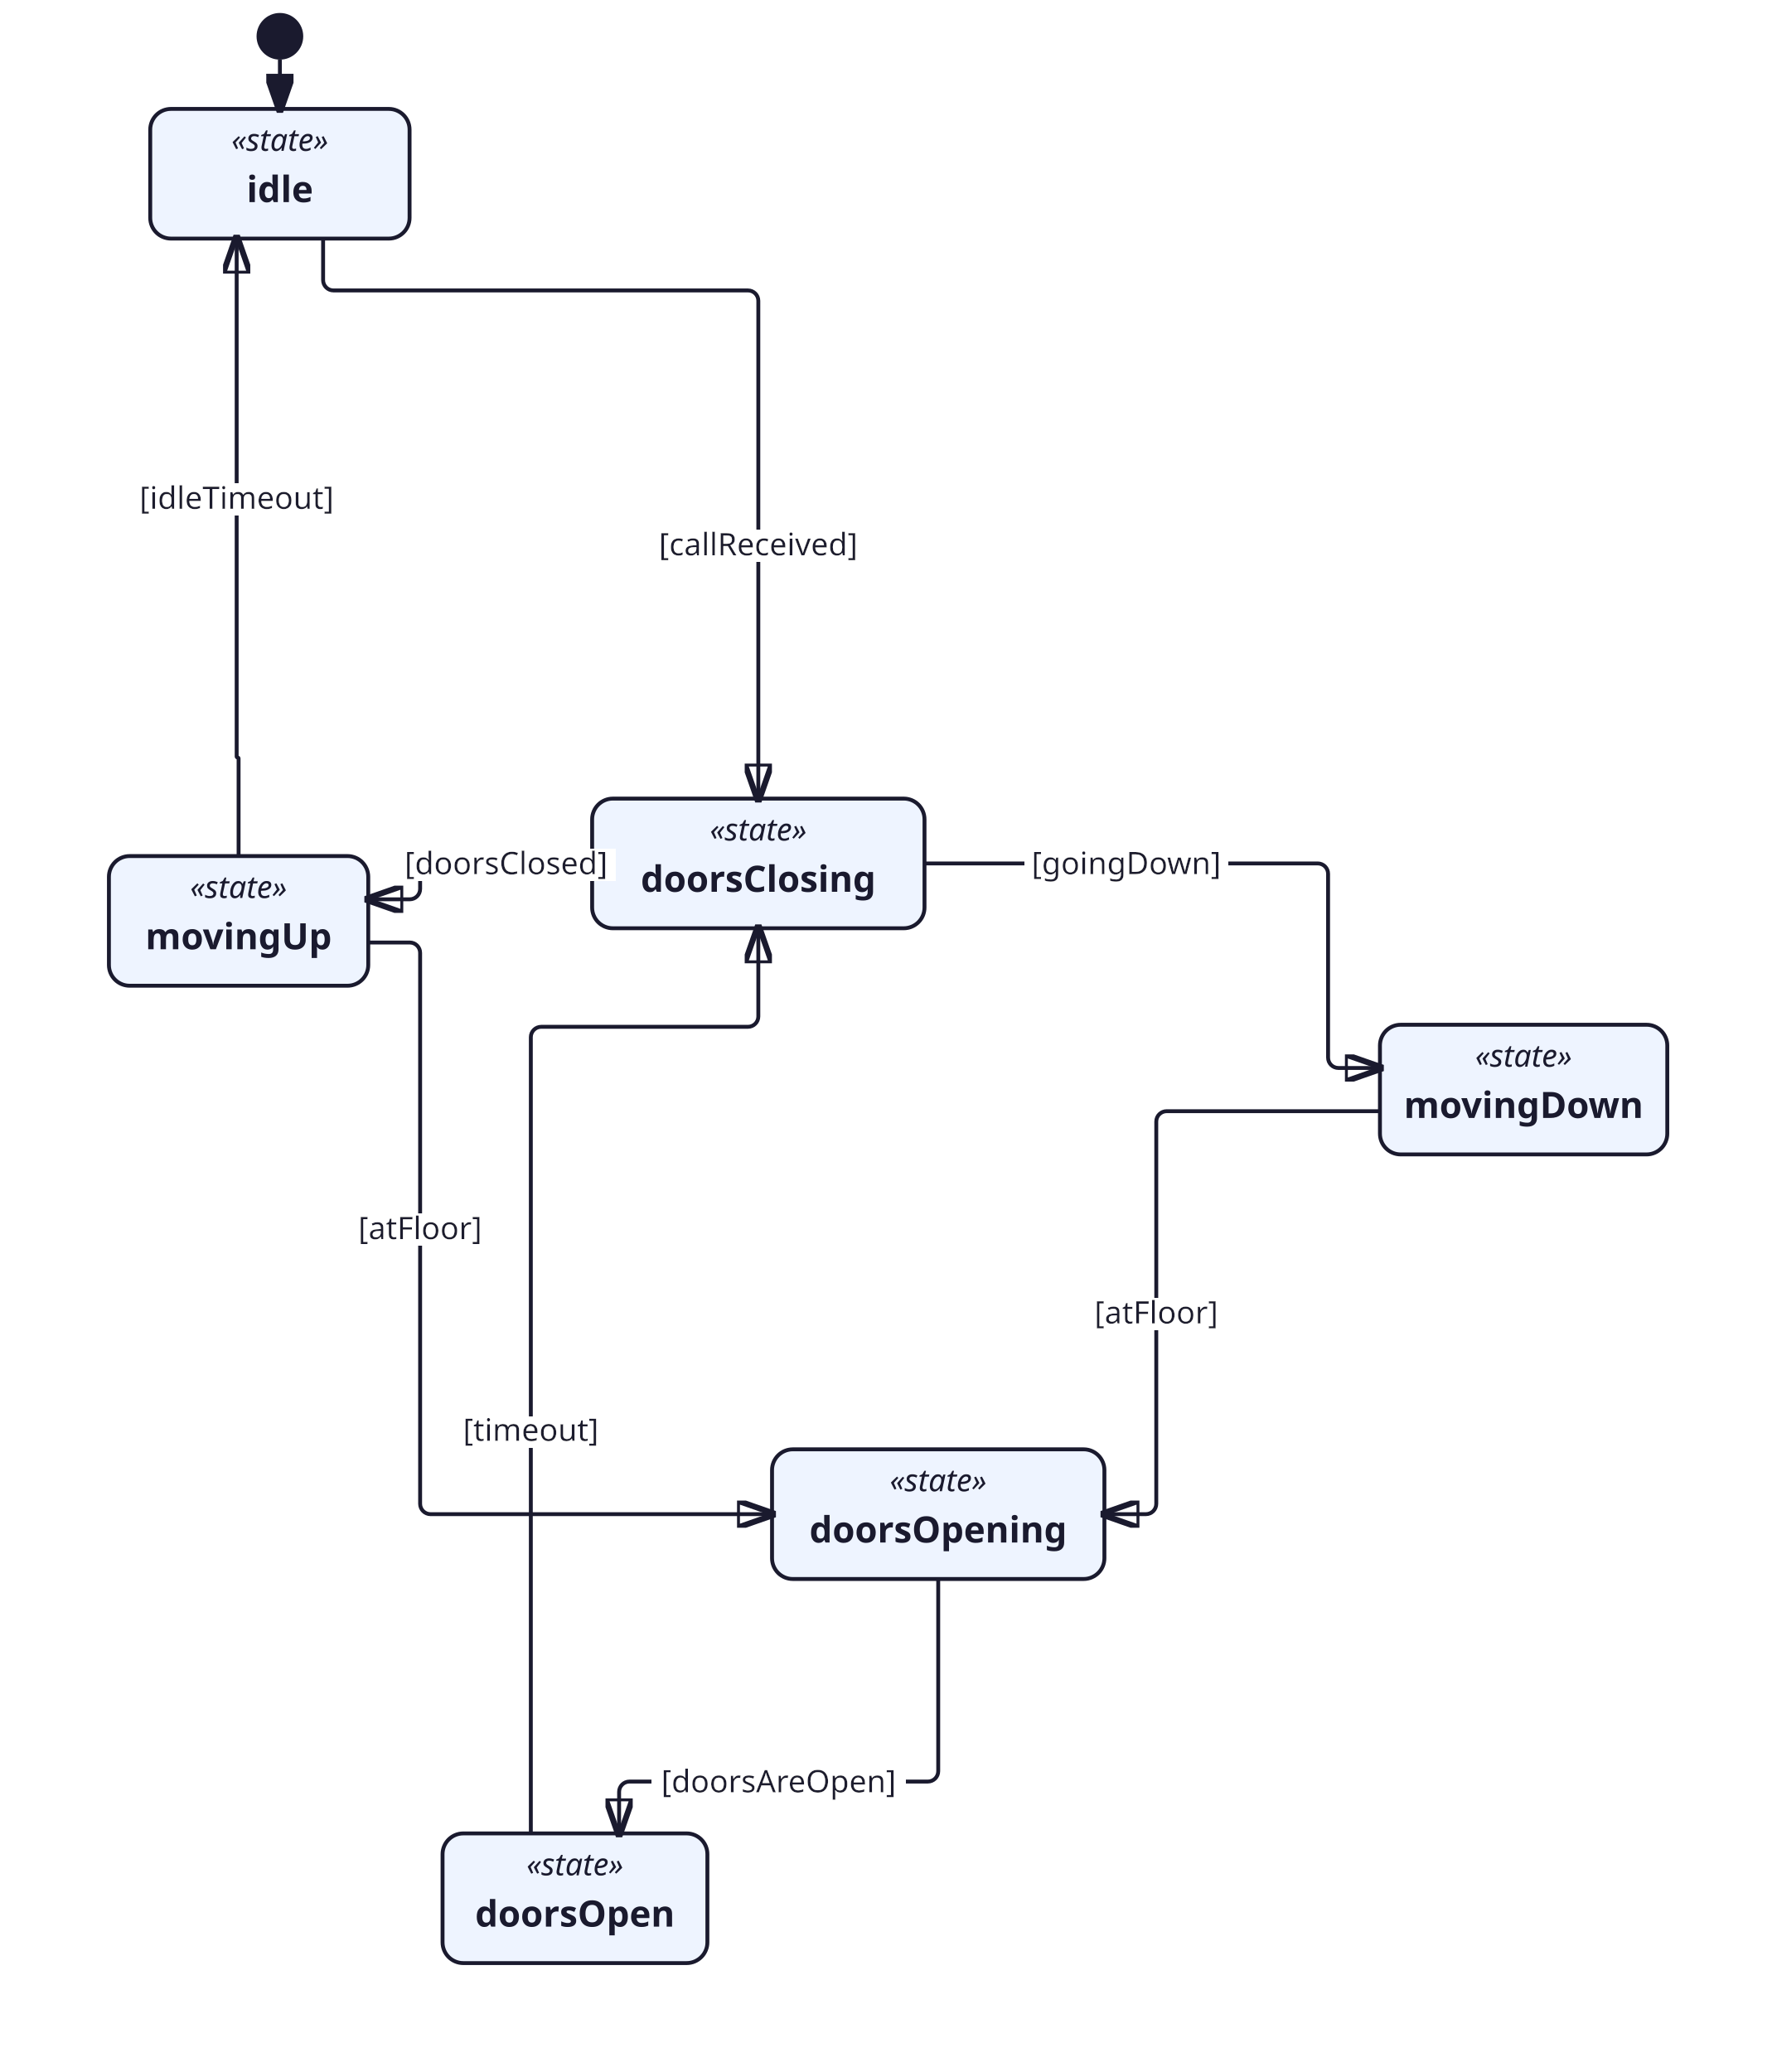
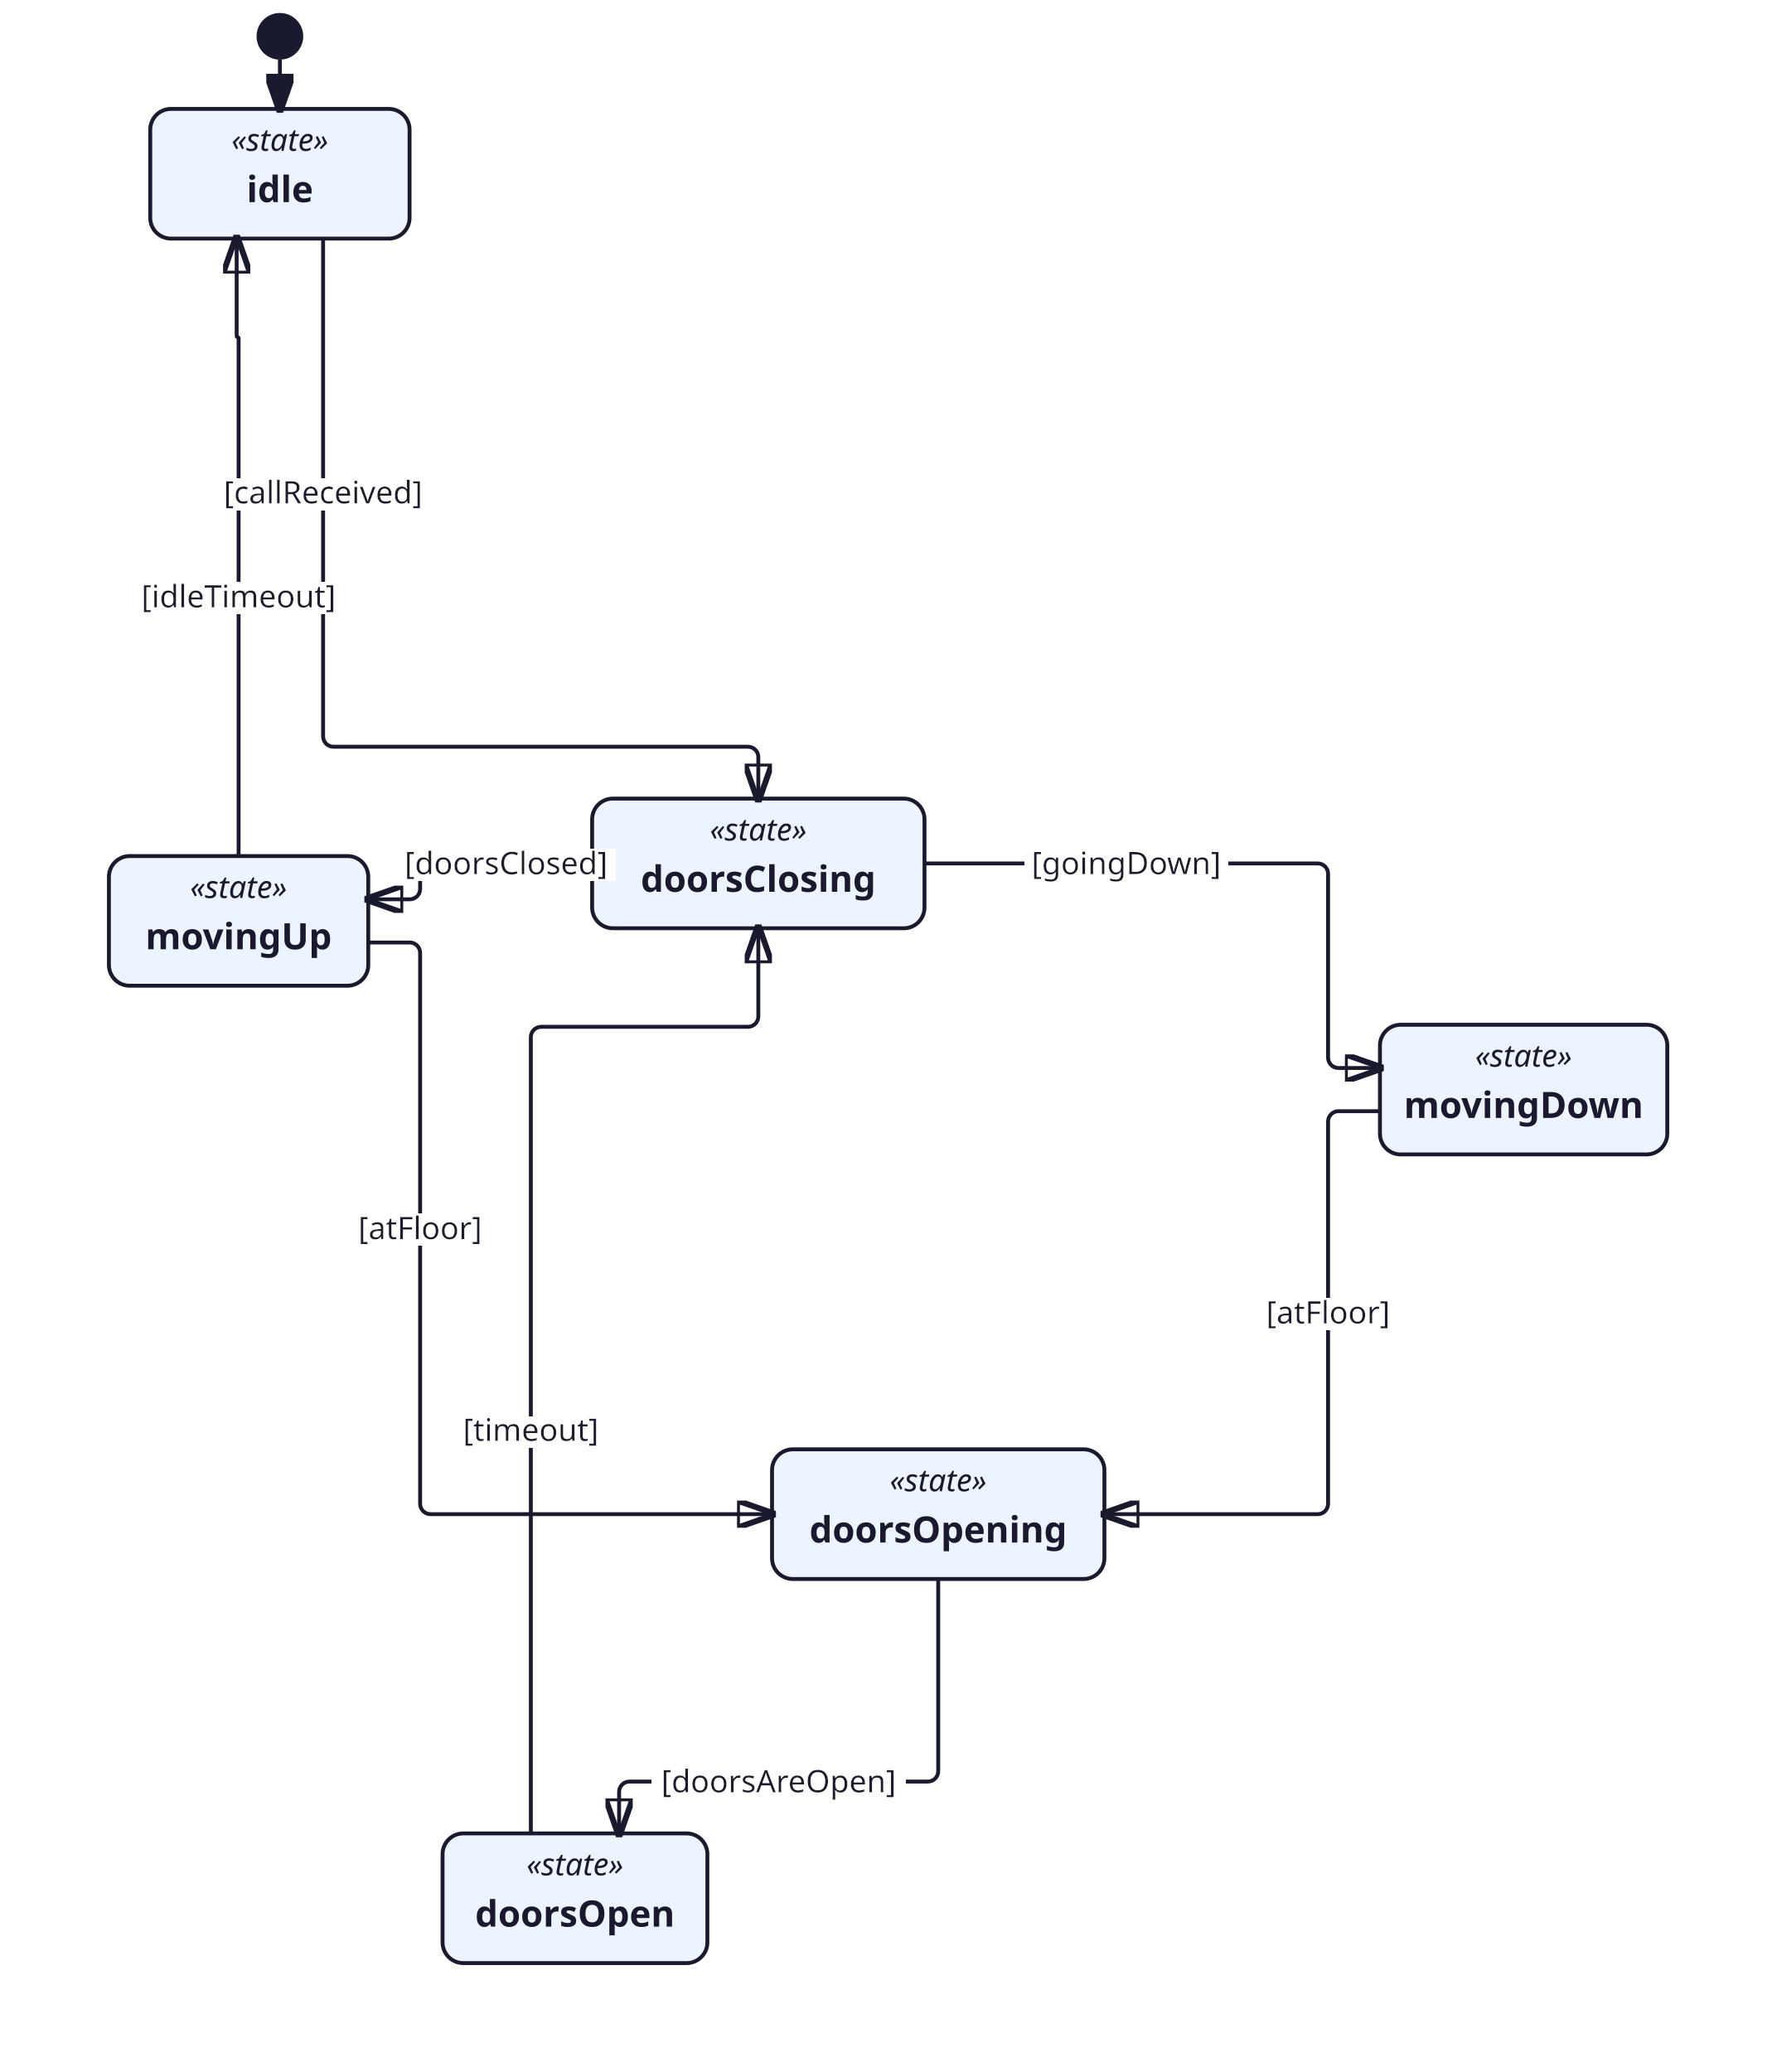
<svg xmlns="http://www.w3.org/2000/svg" width="684.91" height="798.99" viewBox="0 0 684.91 798.99">
  <defs>
    <marker id="arrowhead-open" markerWidth="10" markerHeight="7" refX="9" refY="3.5" orient="auto">
      <polygon points="0 0, 10 3.5, 0 7" fill="none" stroke="#1A1A2E" stroke-width="1.50" />
    </marker>
    <marker id="arrowhead-filled" markerWidth="10" markerHeight="7" refX="9" refY="3.5" orient="auto">
      <polygon points="0 0, 10 3.5, 0 7" fill="#1A1A2E" stroke="#1A1A2E" stroke-width="1.50" />
    </marker>
    <marker id="arrowhead-open-crossbar" markerWidth="10" markerHeight="7" refX="9" refY="3.5" orient="auto">
      <polygon points="0 0, 10 3.5, 0 7" fill="none" stroke="#1A1A2E" stroke-width="1.50" />
      <line x1="7" y1="0" x2="7" y2="7" stroke="#1A1A2E" stroke-width="1.50" />
    </marker>
    <marker id="arrowhead-diamond" markerWidth="14" markerHeight="8" refX="13" refY="4" orient="auto">
      <polygon points="1 4, 7 0, 13 4, 7 8" fill="none" stroke="#1A1A2E" stroke-width="1.50" />
    </marker>
    <marker id="arrowhead-filled-diamond" markerWidth="14" markerHeight="8" refX="13" refY="4" orient="auto">
      <polygon points="1 4, 7 0, 13 4, 7 8" fill="#1A1A2E" stroke="#1A1A2E" stroke-width="1.50" />
    </marker>
    <marker id="arrowhead-circle" markerWidth="10" markerHeight="10" refX="9" refY="5" orient="auto">
      <circle cx="5" cy="5" r="4" fill="none" stroke="#1A1A2E" stroke-width="1.50" />
    </marker>
    <marker id="arrowhead-bar" markerWidth="4" markerHeight="12" refX="2" refY="6" orient="auto">
      <line x1="2" y1="0" x2="2" y2="12" stroke="#1A1A2E" stroke-width="1.50" />
    </marker>
    <filter id="label-bg" x="-0.05" y="-0.05" width="1.1" height="1.1">
      <feFlood flood-color="#FFFFFF" />
      <feComposite in="SourceGraphic" operator="over" />
    </filter>
  </defs>
  <rect x="57.93" y="42.00" width="100.00" height="50.00" fill="#EEF4FF" stroke="#1A1A2E" stroke-width="1.50" rx="8.00" ry="8.00" />
  <text x="107.93" y="54.00" font-family="Noto Sans, sans-serif" font-size="12.00" font-style="italic" fill="#1A1A2E" text-anchor="middle" dominant-baseline="middle">«state»</text>
  <text x="107.93" y="73.00" font-family="Noto Sans, sans-serif" font-size="14.00" font-weight="bold" fill="#1A1A2E" text-anchor="middle" dominant-baseline="middle">idle</text>
  <rect x="297.70" y="558.88" width="128.16" height="50.00" fill="#EEF4FF" stroke="#1A1A2E" stroke-width="1.50" rx="8.00" ry="8.00" />
  <text x="361.78" y="570.88" font-family="Noto Sans, sans-serif" font-size="12.00" font-style="italic" fill="#1A1A2E" text-anchor="middle" dominant-baseline="middle">«state»</text>
  <text x="361.78" y="589.88" font-family="Noto Sans, sans-serif" font-size="14.00" font-weight="bold" fill="#1A1A2E" text-anchor="middle" dominant-baseline="middle">doorsOpening</text>
  <rect x="170.65" y="706.99" width="102.12" height="50.00" fill="#EEF4FF" stroke="#1A1A2E" stroke-width="1.50" rx="8.00" ry="8.00" />
  <text x="221.71" y="718.99" font-family="Noto Sans, sans-serif" font-size="12.00" font-style="italic" fill="#1A1A2E" text-anchor="middle" dominant-baseline="middle">«state»</text>
  <text x="221.71" y="737.99" font-family="Noto Sans, sans-serif" font-size="14.00" font-weight="bold" fill="#1A1A2E" text-anchor="middle" dominant-baseline="middle">doorsOpen</text>
  <rect x="228.33" y="307.95" width="128.16" height="50.00" fill="#EEF4FF" stroke="#1A1A2E" stroke-width="1.50" rx="8.00" ry="8.00" />
  <text x="292.41" y="319.95" font-family="Noto Sans, sans-serif" font-size="12.00" font-style="italic" fill="#1A1A2E" text-anchor="middle" dominant-baseline="middle">«state»</text>
  <text x="292.41" y="338.95" font-family="Noto Sans, sans-serif" font-size="14.00" font-weight="bold" fill="#1A1A2E" text-anchor="middle" dominant-baseline="middle">doorsClosing</text>
  <rect x="42.00" y="330.11" width="100.00" height="50.00" fill="#EEF4FF" stroke="#1A1A2E" stroke-width="1.50" rx="8.00" ry="8.00" />
  <text x="92.00" y="342.11" font-family="Noto Sans, sans-serif" font-size="12.00" font-style="italic" fill="#1A1A2E" text-anchor="middle" dominant-baseline="middle">«state»</text>
  <text x="92.00" y="361.11" font-family="Noto Sans, sans-serif" font-size="14.00" font-weight="bold" fill="#1A1A2E" text-anchor="middle" dominant-baseline="middle">movingUp</text>
  <rect x="532.11" y="395.16" width="110.80" height="50.00" fill="#EEF4FF" stroke="#1A1A2E" stroke-width="1.50" rx="8.00" ry="8.00" />
  <text x="587.51" y="407.16" font-family="Noto Sans, sans-serif" font-size="12.00" font-style="italic" fill="#1A1A2E" text-anchor="middle" dominant-baseline="middle">«state»</text>
  <text x="587.51" y="426.16" font-family="Noto Sans, sans-serif" font-size="14.00" font-weight="bold" fill="#1A1A2E" text-anchor="middle" dominant-baseline="middle">movingDown</text>
  <circle cx="107.93" cy="14.00" r="9.00" fill="#1A1A2E" />
  <path d="M 107.93 23.00 L 107.93 42.00" fill="none" stroke="#1A1A2E" stroke-width="1.50" marker-end="url(#arrowhead-filled)" />
-   <path d="M 124.59 92.00 L 124.59 108.00 A 4.00 4.00 0 0 0 128.59 112.00 L 288.41 112.00 A 4.00 4.00 0 0 1 292.41 116.00 L 292.41 307.95" fill="none" stroke="#1A1A2E" stroke-width="1.50" marker-end="url(#arrowhead-open)" />
+   <path d="M 124.59 92.00 L 124.59 283.95 A 4.00 4.00 0 0 0 128.59 287.95 L 288.41 287.95 A 4.00 4.00 0 0 1 292.41 291.95 L 292.41 307.95" fill="none" stroke="#1A1A2E" stroke-width="1.50" marker-end="url(#arrowhead-open)" />
  <path d="M 228.33 332.95 L 166.00 332.95 A 4.00 4.00 0 0 0 162.00 336.95 L 162.00 342.78 A 4.00 4.00 0 0 1 158.00 346.78 L 142.00 346.78" fill="none" stroke="#1A1A2E" stroke-width="1.50" marker-end="url(#arrowhead-open)" />
  <path d="M 142.00 363.44 L 158.00 363.44 A 4.00 4.00 0 0 1 162.00 367.44 L 162.00 579.88 A 4.00 4.00 0 0 0 166.00 583.88 L 297.70 583.88" fill="none" stroke="#1A1A2E" stroke-width="1.50" marker-end="url(#arrowhead-open)" />
-   <path d="M 532.11 428.49 L 449.86 428.49 A 4.00 4.00 0 0 0 445.86 432.49 L 445.86 579.88 A 4.00 4.00 0 0 1 441.86 583.88 L 425.86 583.88" fill="none" stroke="#1A1A2E" stroke-width="1.50" marker-end="url(#arrowhead-open)" />
+   <path d="M 532.11 428.49 L 516.11 428.49 A 4.00 4.00 0 0 0 512.11 432.49 L 512.11 579.88 A 4.00 4.00 0 0 1 508.11 583.88 L 425.86 583.88" fill="none" stroke="#1A1A2E" stroke-width="1.50" marker-end="url(#arrowhead-open)" />
  <path d="M 361.78 608.88 L 361.78 682.99 A 4.00 4.00 0 0 1 357.78 686.99 L 242.73 686.99 A 4.00 4.00 0 0 0 238.73 690.99 L 238.73 706.99" fill="none" stroke="#1A1A2E" stroke-width="1.50" marker-end="url(#arrowhead-open)" />
  <path d="M 204.69 706.99 L 204.69 399.95 A 4.00 4.00 0 0 1 208.69 395.95 L 288.41 395.95 A 4.00 4.00 0 0 0 292.41 391.95 L 292.41 357.95" fill="none" stroke="#1A1A2E" stroke-width="1.50" marker-end="url(#arrowhead-open)" />
  <path d="M 356.49 332.95 L 508.11 332.95 A 4.00 4.00 0 0 1 512.11 336.95 L 512.11 407.83 A 4.00 4.00 0 0 0 516.11 411.83 L 532.11 411.83" fill="none" stroke="#1A1A2E" stroke-width="1.50" marker-end="url(#arrowhead-open)" />
-   <path d="M 92.00 330.11 L 92.00 292.48 A 0.37 0.37 0 0 0 91.63 292.11 L 91.63 292.11 A 0.37 0.37 0 0 1 91.26 291.74 L 91.26 92.00" fill="none" stroke="#1A1A2E" stroke-width="1.50" marker-end="url(#arrowhead-open)" />
-   <text x="292.41" y="209.97" font-family="Noto Sans, sans-serif" font-size="12.00" fill="#1A1A2E" text-anchor="middle" dominant-baseline="middle" filter="url(#label-bg)">[callReceived]</text>
+   <path d="M 92.00 330.11 L 92.00 130.37 A 0.37 0.37 0 0 0 91.63 130.00 L 91.63 130.00 A 0.37 0.37 0 0 1 91.26 129.63 L 91.26 92.00" fill="none" stroke="#1A1A2E" stroke-width="1.50" marker-end="url(#arrowhead-open)" />
+   <text x="124.59" y="189.97" font-family="Noto Sans, sans-serif" font-size="12.00" fill="#1A1A2E" text-anchor="middle" dominant-baseline="middle" filter="url(#label-bg)">[callReceived]</text>
  <text x="195.16" y="332.95" font-family="Noto Sans, sans-serif" font-size="12.00" fill="#1A1A2E" text-anchor="middle" dominant-baseline="middle" filter="url(#label-bg)">[doorsClosed]</text>
  <text x="162.00" y="473.66" font-family="Noto Sans, sans-serif" font-size="12.00" fill="#1A1A2E" text-anchor="middle" dominant-baseline="middle" filter="url(#label-bg)">[atFloor]</text>
-   <text x="445.86" y="506.19" font-family="Noto Sans, sans-serif" font-size="12.00" fill="#1A1A2E" text-anchor="middle" dominant-baseline="middle" filter="url(#label-bg)">[atFloor]</text>
+   <text x="512.11" y="506.19" font-family="Noto Sans, sans-serif" font-size="12.00" fill="#1A1A2E" text-anchor="middle" dominant-baseline="middle" filter="url(#label-bg)">[atFloor]</text>
  <text x="300.26" y="686.99" font-family="Noto Sans, sans-serif" font-size="12.00" fill="#1A1A2E" text-anchor="middle" dominant-baseline="middle" filter="url(#label-bg)">[doorsAreOpen]</text>
  <text x="204.69" y="551.47" font-family="Noto Sans, sans-serif" font-size="12.00" fill="#1A1A2E" text-anchor="middle" dominant-baseline="middle" filter="url(#label-bg)">[timeout]</text>
  <text x="434.30" y="332.95" font-family="Noto Sans, sans-serif" font-size="12.00" fill="#1A1A2E" text-anchor="middle" dominant-baseline="middle" filter="url(#label-bg)">[goingDown]</text>
-   <text x="91.26" y="192.05" font-family="Noto Sans, sans-serif" font-size="12.00" fill="#1A1A2E" text-anchor="middle" dominant-baseline="middle" filter="url(#label-bg)">[idleTimeout]</text>
+   <text x="92.00" y="230.05" font-family="Noto Sans, sans-serif" font-size="12.00" fill="#1A1A2E" text-anchor="middle" dominant-baseline="middle" filter="url(#label-bg)">[idleTimeout]</text>
</svg>
